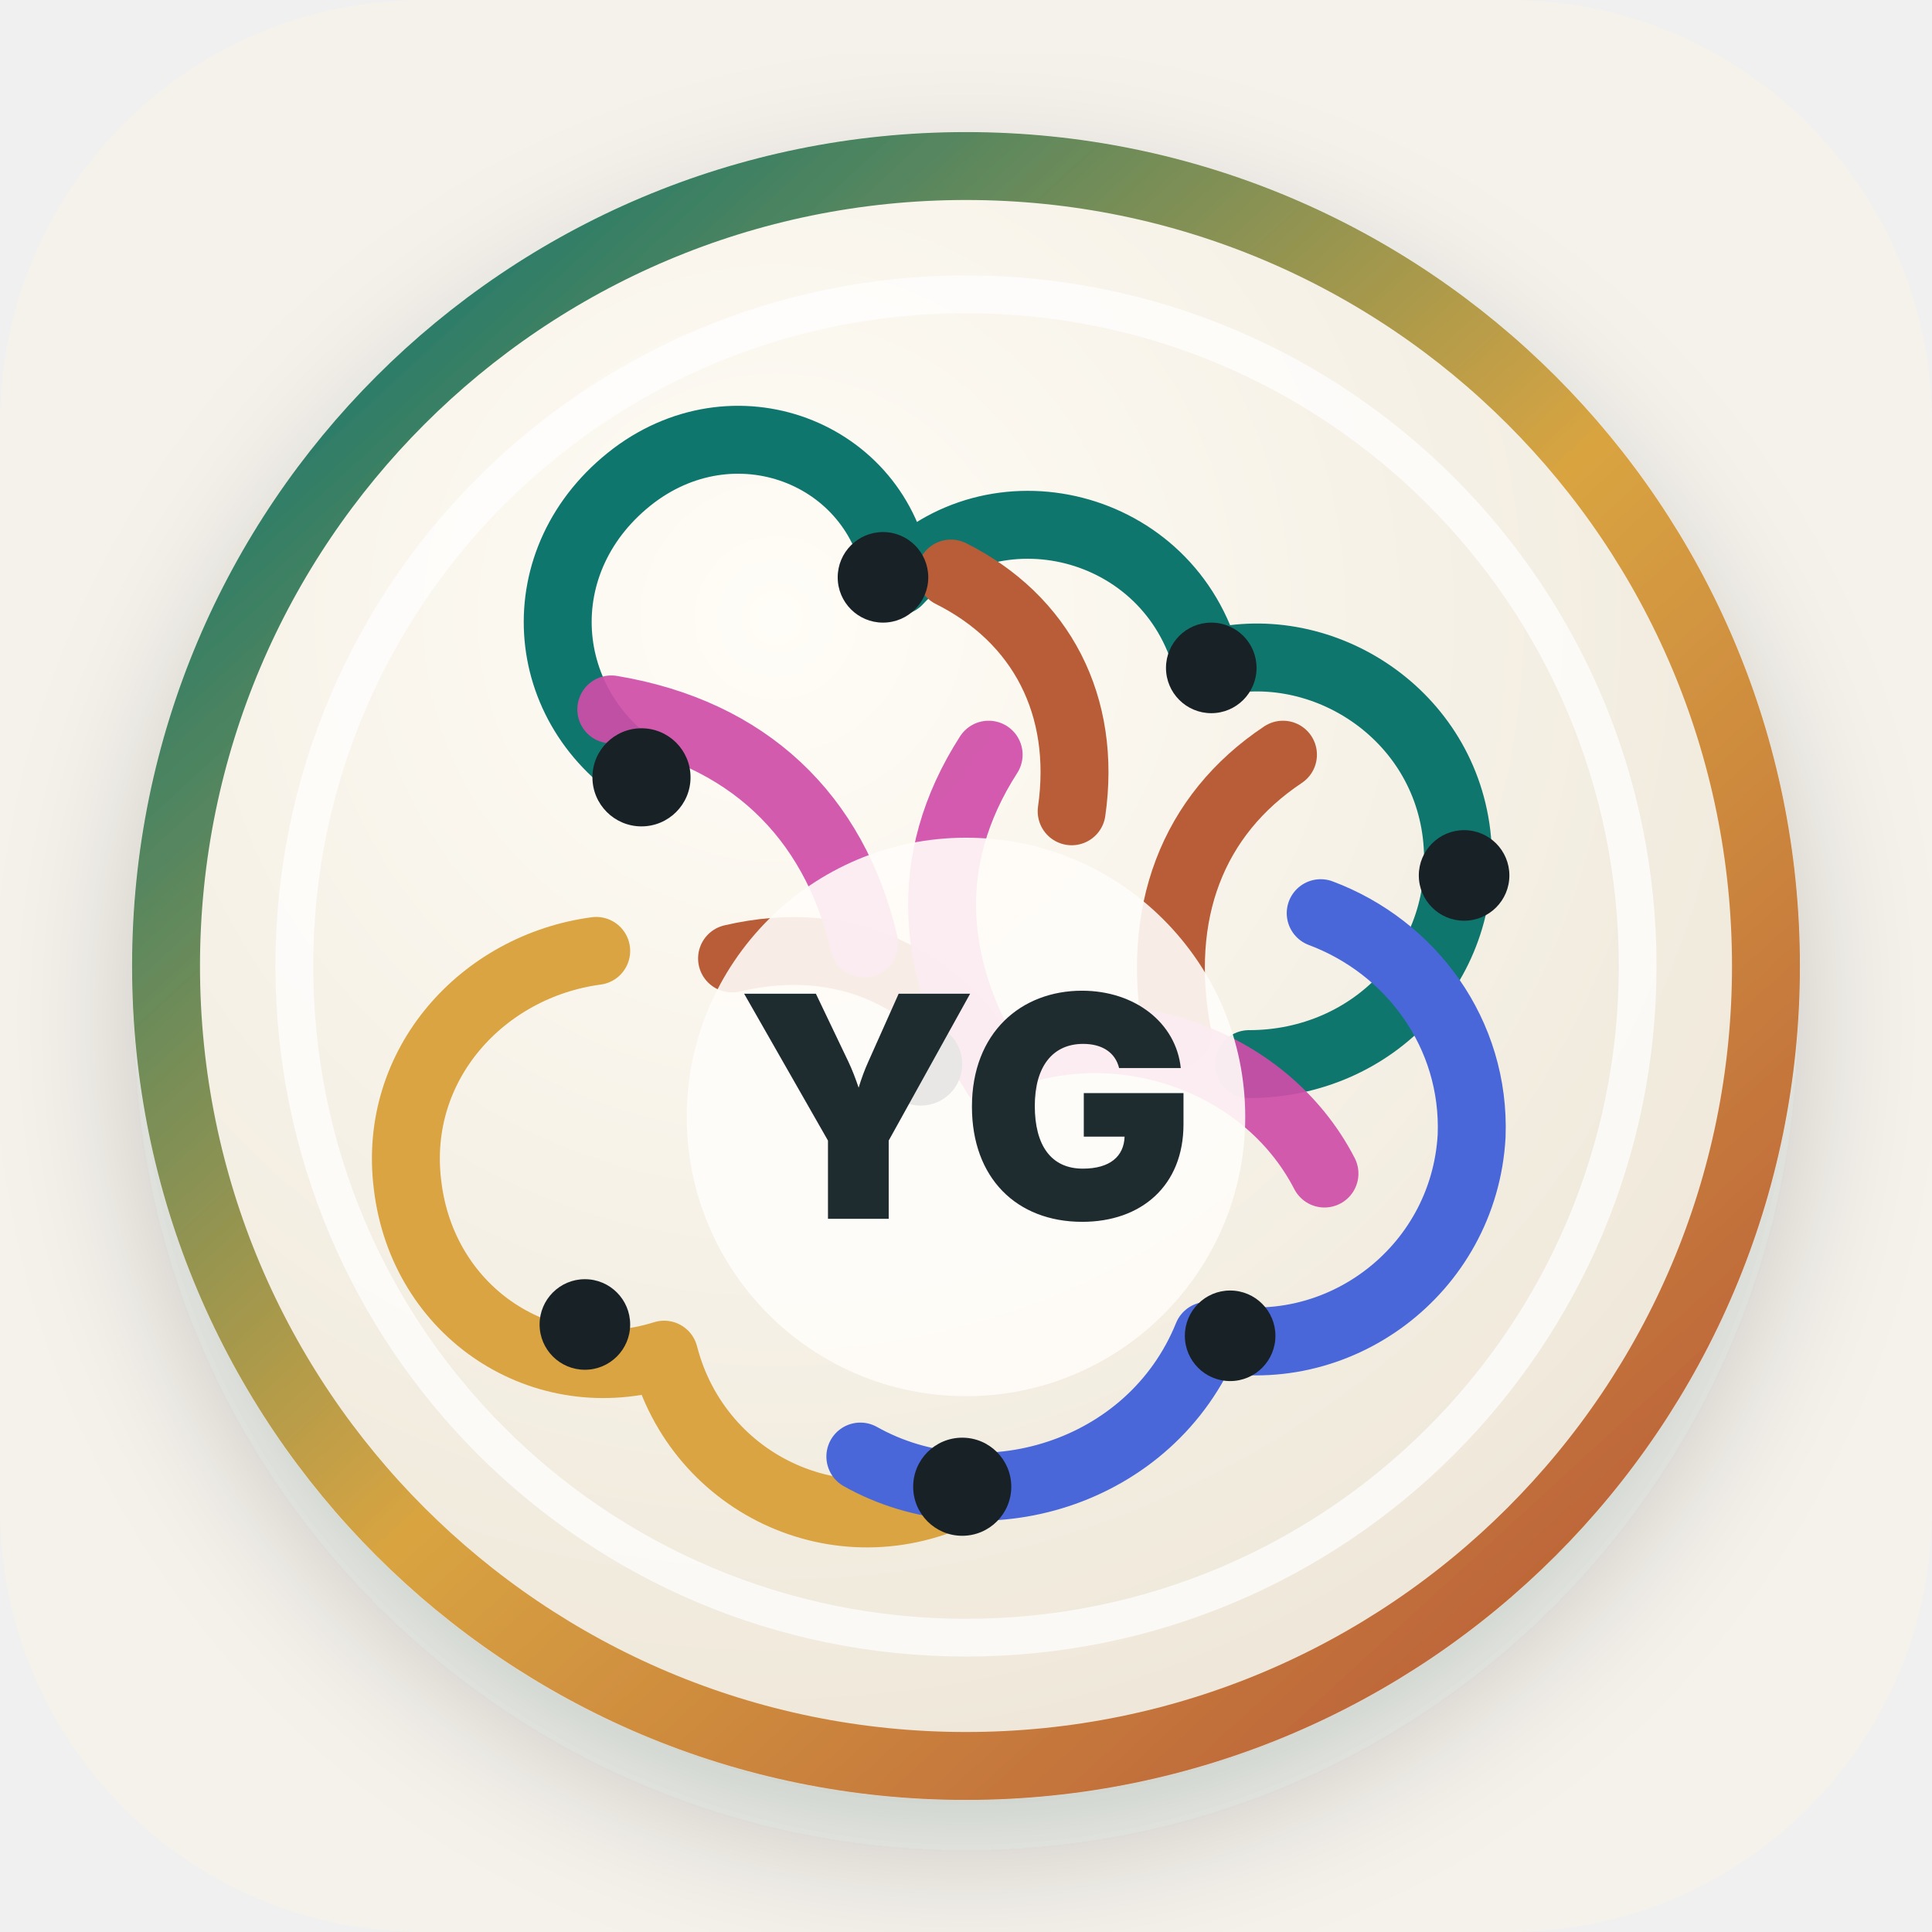
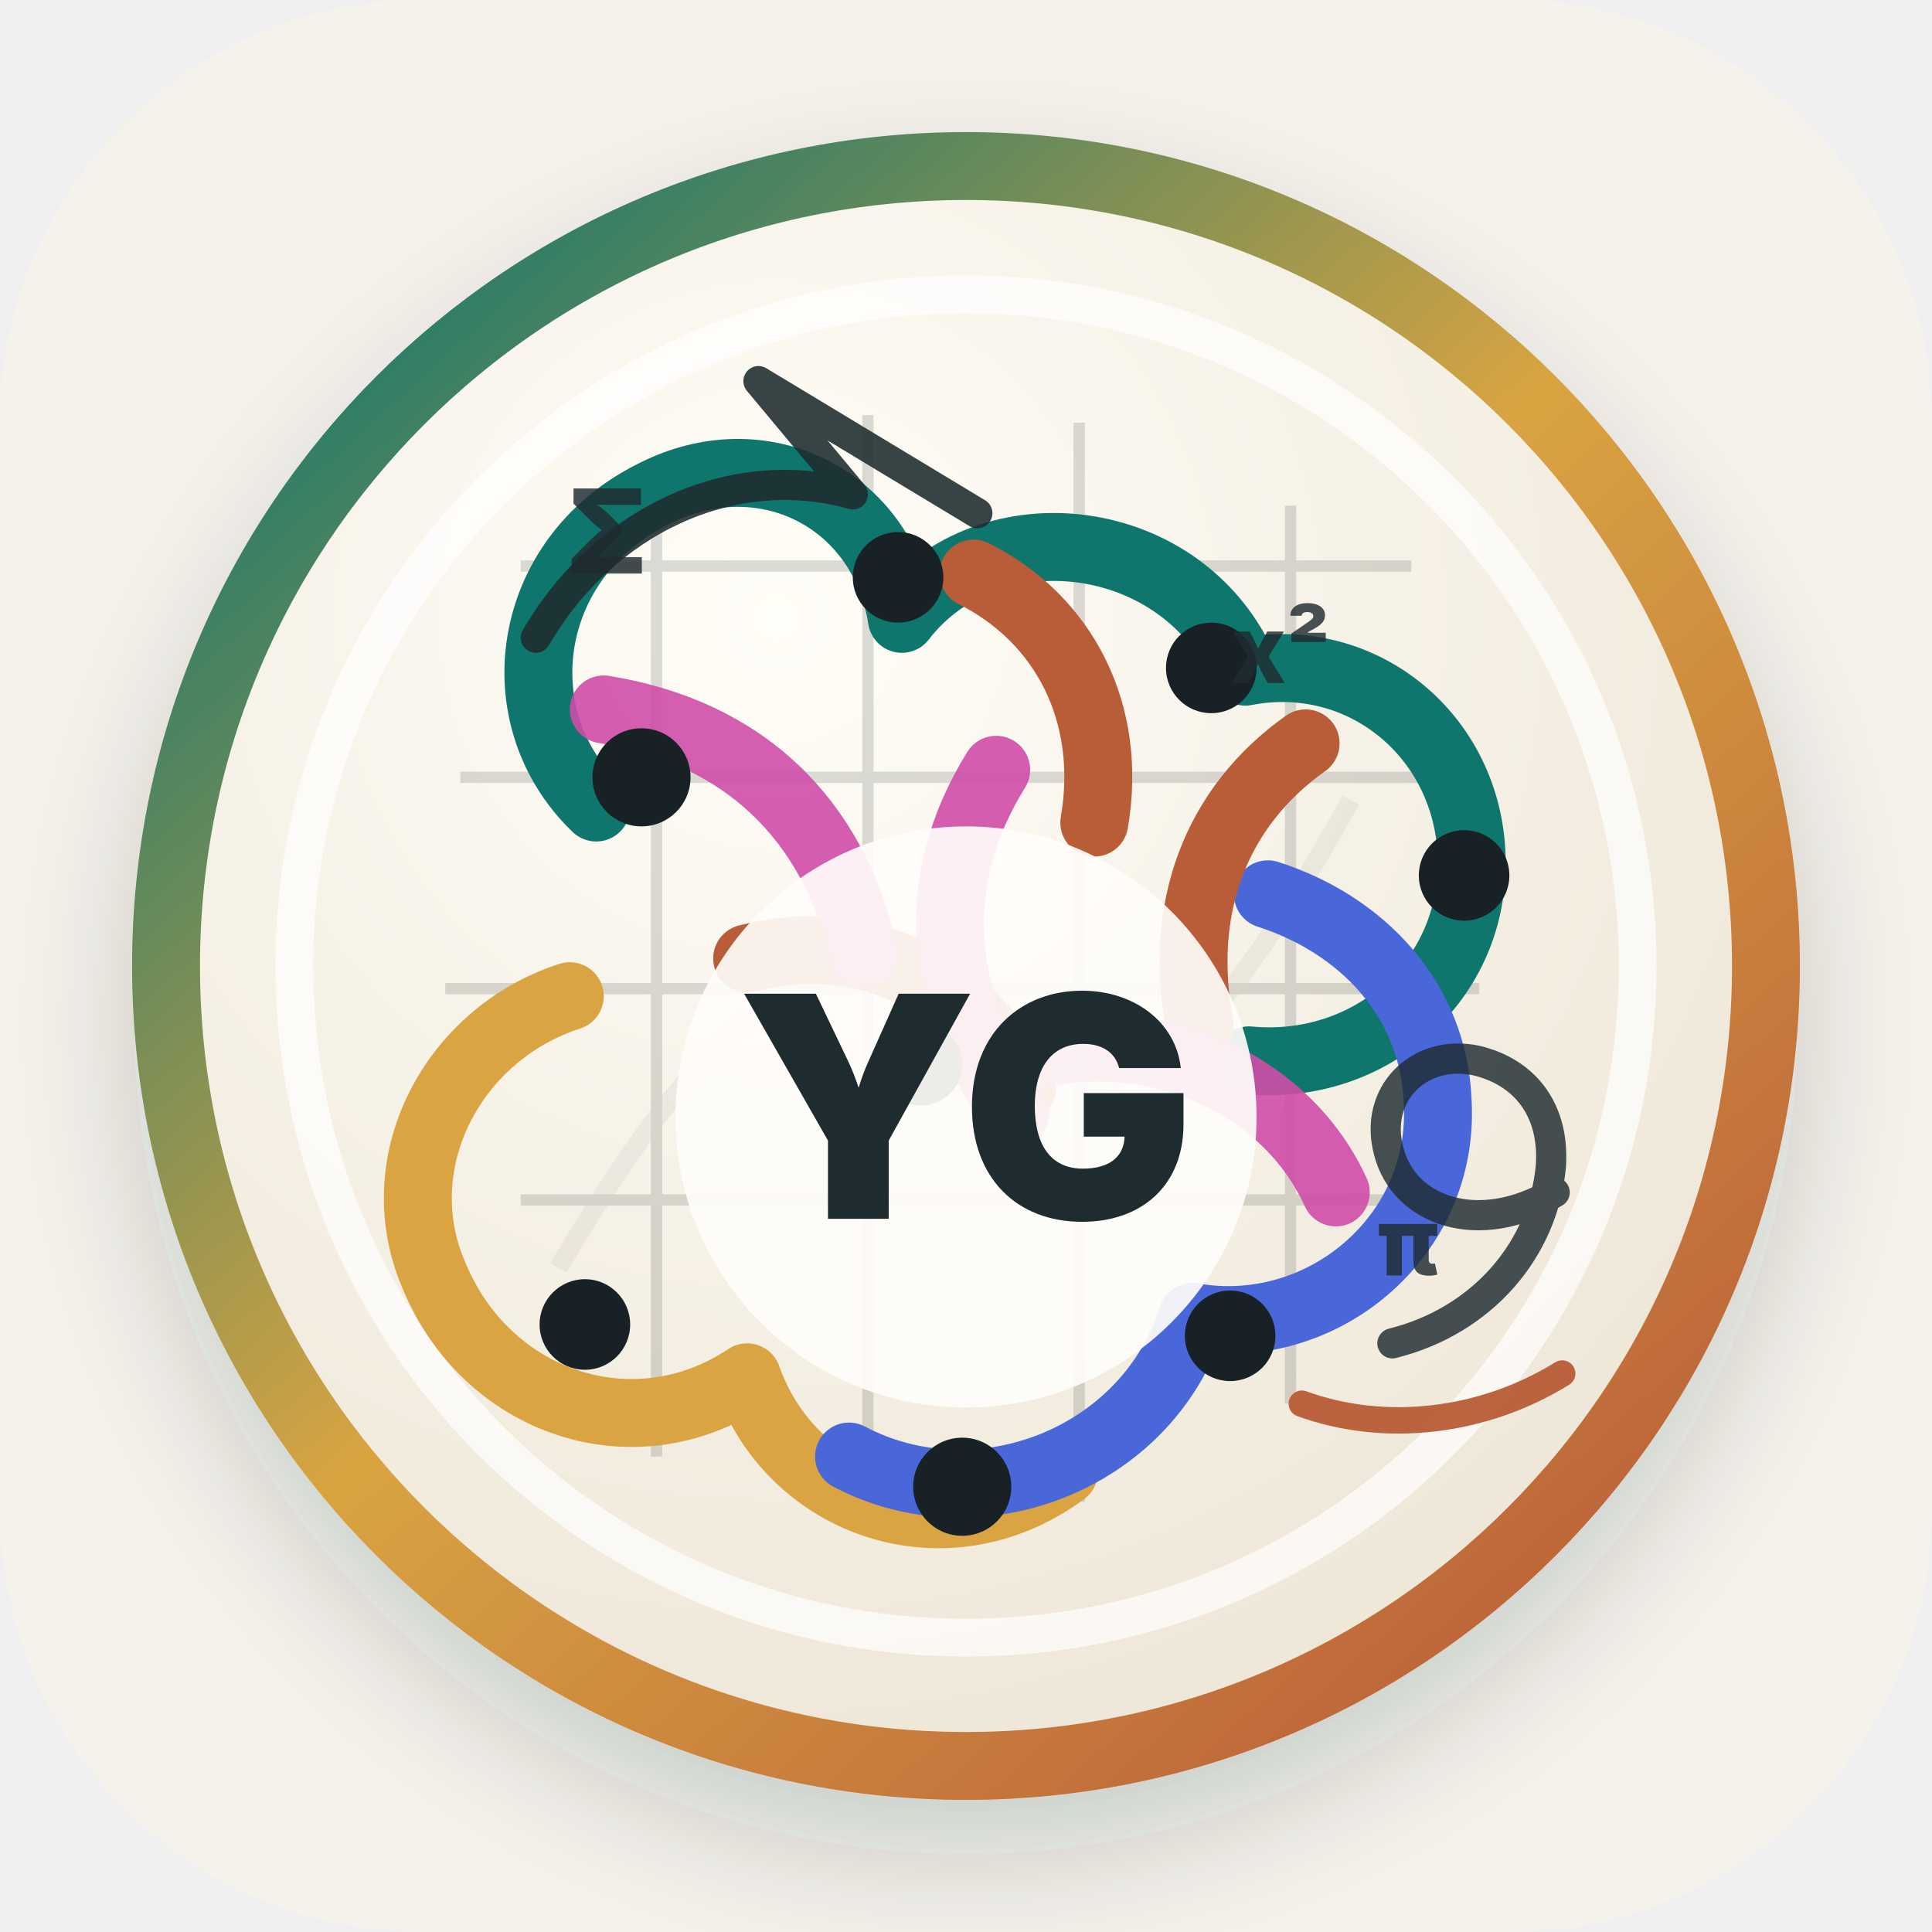
<svg xmlns="http://www.w3.org/2000/svg" viewBox="0 0 512 512" role="img" aria-labelledby="title desc">
  <defs>
-     <linearGradient id="outer" x1="80" x2="432" y1="64" y2="448" gradientUnits="userSpaceOnUse">
+     <linearGradient id="outer" x1="78" x2="434" y1="60" y2="452" gradientUnits="userSpaceOnUse">
      <stop offset="0" stop-color="#0f766e" />
-       <stop offset="0.52" stop-color="#d9a441" />
+       <stop offset="0.48" stop-color="#d9a441" />
      <stop offset="1" stop-color="#b95c38" />
    </linearGradient>
-     <radialGradient id="paper" cx="38%" cy="28%" r="72%">
+     <radialGradient id="paper" cx="38%" cy="28%" r="76%">
      <stop offset="0" stop-color="#fffdf7" />
-       <stop offset="1" stop-color="#efe8da" />
+       <stop offset="1" stop-color="#eee6d7" />
    </radialGradient>
-     <filter id="soft-shadow" x="-20%" y="-20%" width="140%" height="140%">
-       <feDropShadow dx="0" dy="14" stdDeviation="18" flood-color="#182126" flood-opacity="0.18" />
+     <filter id="soft-shadow" x="-18%" y="-18%" width="136%" height="136%">
+       <feDropShadow dx="0" dy="15" stdDeviation="17" flood-color="#182126" flood-opacity="0.18" />
    </filter>
  </defs>
  <rect width="512" height="512" rx="112" fill="#f5f2ec" />
  <circle cx="256" cy="256" r="212" fill="url(#paper)" stroke="url(#outer)" stroke-width="18" filter="url(#soft-shadow)" />
-   <circle cx="256" cy="256" r="178" fill="none" stroke="#ffffff" stroke-width="10" opacity="0.72" />
-   <g fill="none" stroke-linecap="round" stroke-linejoin="round" stroke-width="18">
-     <path d="M172 206c-30-18-33-58-4-80 28-21 66-5 70 28 25-27 72-16 82 22 29-8 62 12 66 45 4 34-22 61-55 61" stroke="#0f766e" />
-     <path d="M158 252c-30 4-54 30-50 62 4 34 36 55 68 45 9 35 48 53 81 35" stroke="#d9a441" />
-     <path d="M252 152c24 12 36 35 32 63m-90 39c30-7 55 5 70 31m76-85c-24 16-34 42-28 74" stroke="#b95c38" />
-     <path d="M228 386c32 18 77 5 92-32 34 8 68-17 70-53 1-27-16-50-40-59" stroke="#4967d8" />
-     <path d="M162 188c36 6 59 28 67 62m34 31c32-14 72-1 88 30m-89-111c-18 28-16 58 4 88" stroke="#cf4da8" opacity="0.92" />
+   <circle cx="256" cy="256" r="178" fill="none" stroke="#ffffff" stroke-width="10" opacity="0.7" />
+   <g stroke="#1e2b2f" stroke-width="3" opacity="0.16">
+     <path d="M138 150h236M122 206h268M118 262h274M138 318h238M174 126v260M230 110v292M286 112v286M342 134v238" />
+     <path d="M148 336c44-75 74-94 115-62 31 25 51 17 95-62" fill="none" stroke-width="5" opacity="0.34" />
+   </g>
+   <g fill="none" stroke-linecap="round" stroke-linejoin="round">
+     <path d="M158 214c-25-24-19-66 15-83 29-15 61 1 66 33 23-30 75-24 91 14 31-6 59 17 60 49 1 33-27 57-59 54" stroke="#0f766e" stroke-width="18" />
+     <path d="M151 264c-31 10-49 44-36 74 14 34 53 47 83 27 12 34 53 48 84 25" stroke="#d9a441" stroke-width="18" />
+     <path d="M225 386c34 18 79 1 91-37 34 6 67-21 65-57-1-27-20-47-45-55" stroke="#4967d8" stroke-width="18" />
+     <path d="M258 152c24 12 37 37 32 66m-92 36c31-8 59 6 73 34m75-91c-24 17-34 44-28 75" stroke="#b95c38" stroke-width="18" />
+     <path d="M160 188c37 6 61 29 69 65m35 30c33-14 75 0 90 33m-90-112c-18 29-16 60 5 91" stroke="#cf4da8" stroke-width="18" opacity="0.9" />
+   </g>
+   <g fill="none" stroke-linecap="round" stroke-linejoin="round">
+     <path d="M142 169c18-31 52-47 84-38l-25-30 58 35" stroke="#1e2b2f" stroke-width="8" opacity="0.88" />
+     <path d="M369 356c24-6 40-25 42-47 1-15-7-25-20-28-15-3-27 9-23 24 4 16 24 23 44 11" stroke="#1e2b2f" stroke-width="8" opacity="0.82" />
+     <path d="M345 372c22 8 48 5 69-8" stroke="#b95c38" stroke-width="7" opacity="0.95" />
  </g>
  <g fill="#182126">
    <circle cx="170" cy="206" r="13" />
-     <circle cx="234" cy="153" r="12" />
+     <circle cx="238" cy="153" r="12" />
    <circle cx="321" cy="177" r="12" />
    <circle cx="388" cy="232" r="12" />
    <circle cx="155" cy="351" r="12" />
    <circle cx="255" cy="394" r="13" />
    <circle cx="326" cy="354" r="12" />
    <circle cx="244" cy="282" r="11" />
  </g>
+   <g fill="#1e2b2f" opacity="0.82">
+     <text x="150" y="152" font-family="Inter, Segoe UI, Arial, sans-serif" font-size="31" font-weight="800">Σ</text>
+     <text x="326" y="181" font-family="Inter, Segoe UI, Arial, sans-serif" font-size="25" font-weight="800">x²</text>
+     <text x="365" y="338" font-family="Inter, Segoe UI, Arial, sans-serif" font-size="25" font-weight="800">π</text>
+   </g>
  <g>
-     <circle cx="256" cy="296" r="74" fill="#fffdfa" opacity="0.9" />
+     <circle cx="256" cy="296" r="77" fill="#fffdfa" opacity="0.92" />
    <text x="256" y="323" text-anchor="middle" font-family="Inter, Segoe UI, Arial, sans-serif" font-size="82" font-weight="900" fill="#1e2b2f">YG</text>
  </g>
</svg>
